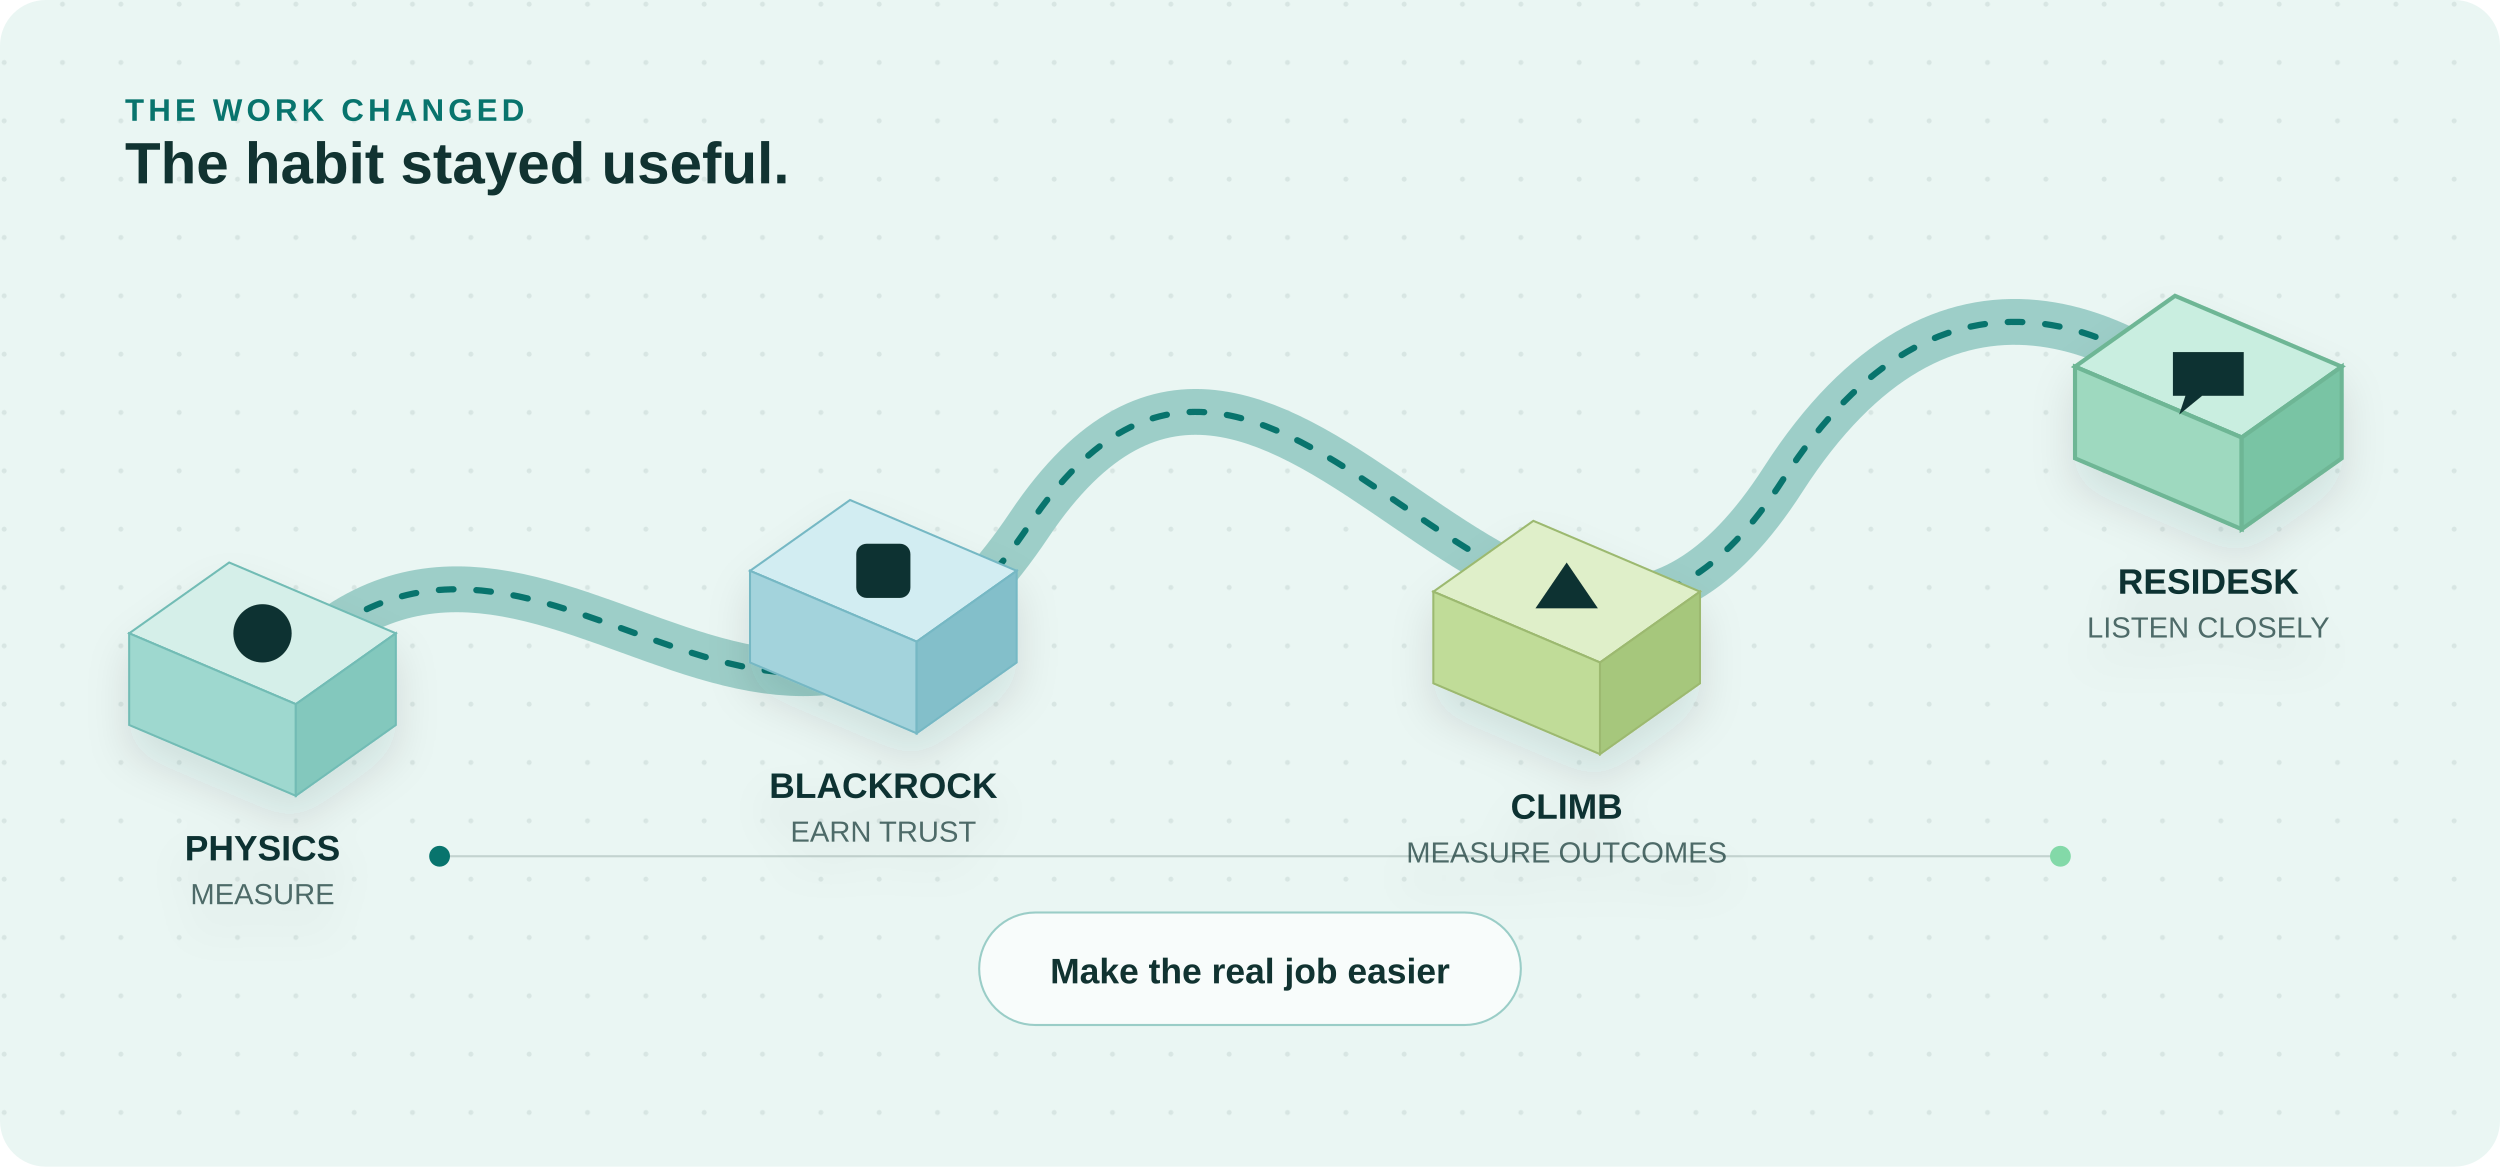
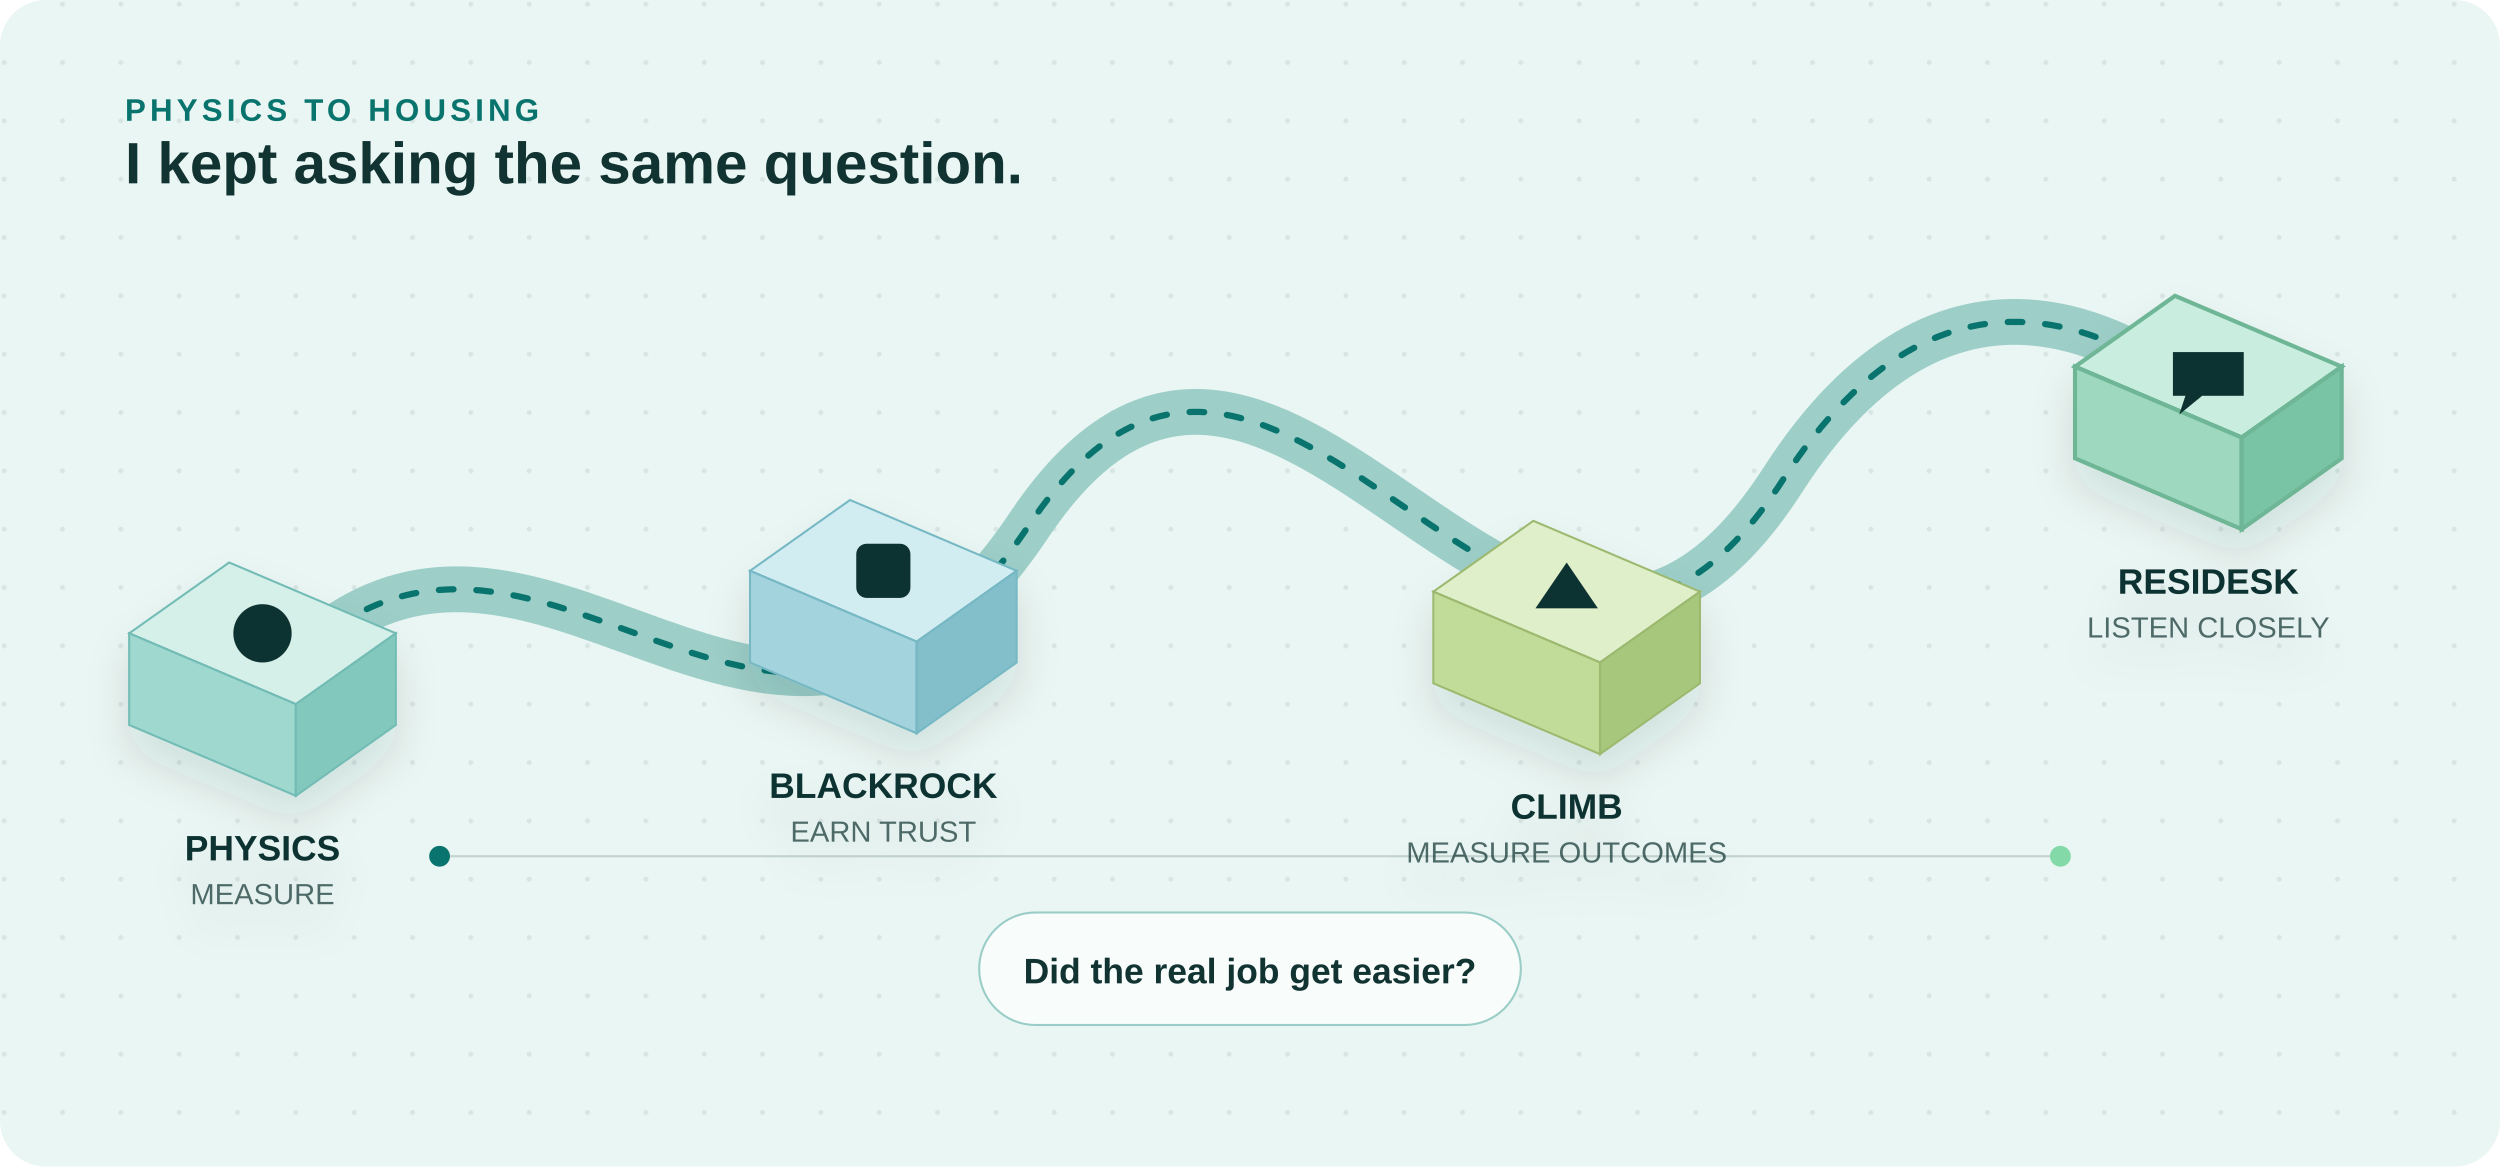
<svg xmlns="http://www.w3.org/2000/svg" viewBox="0 0 1200 560" role="img" aria-labelledby="title desc">
  <defs>
    <filter id="route-lift" x="-25%" y="-35%" width="150%" height="190%">
      <feDropShadow dx="0" dy="12" stdDeviation="10" flood-color="#113331" flood-opacity="0.11" />
    </filter>
    <pattern id="route-grid" width="28" height="28" patternUnits="userSpaceOnUse">
      <circle cx="2" cy="2" r="1.2" fill="#113331" opacity="0.085" />
    </pattern>
  </defs>
  <rect width="1200" height="560" rx="22" fill="#eaf6f3" />
  <rect width="1200" height="560" rx="22" fill="url(#route-grid)" />
  <path d="M112 354C240 160 364 446 494 252C616 70 734 420 856 230C932 112 1024 150 1092 224" fill="none" stroke="#9dcec8" stroke-width="22" stroke-linecap="round" />
  <path d="M112 354C240 160 364 446 494 252C616 70 734 420 856 230C932 112 1024 150 1092 224" fill="none" stroke="#08746d" stroke-width="3" stroke-linecap="round" stroke-dasharray="7 11" />
  <g font-family="Arial, Helvetica, sans-serif" filter="url(#route-lift)">
    <g transform="translate(62 270)">
      <path d="M48 0L128 34L80 68L0 34Z" fill="#d5efe9" stroke="#72bcb5" />
      <path d="M0 34L80 68V112L0 78Z" fill="#9ed8cf" stroke="#72bcb5" />
      <path d="M128 34L80 68V112L128 78Z" fill="#83c8bd" stroke="#72bcb5" />
      <circle cx="64" cy="34" r="14" fill="#113331" />
      <text x="64" y="143" text-anchor="middle" fill="#113331" font-size="17" font-weight="750">PHYSICS</text>
      <text x="64" y="164" text-anchor="middle" fill="#4e6b67" font-size="14">MEASURE</text>
    </g>
    <g transform="translate(360 240)">
      <path d="M48 0L128 34L80 68L0 34Z" fill="#d2edf2" stroke="#76b8c4" />
      <path d="M0 34L80 68V112L0 78Z" fill="#a3d3dc" stroke="#76b8c4" />
      <path d="M128 34L80 68V112L128 78Z" fill="#83bfca" stroke="#76b8c4" />
      <rect x="51" y="21" width="26" height="26" rx="5" fill="#113331" />
      <text x="64" y="143" text-anchor="middle" fill="#113331" font-size="17" font-weight="750">BLACKROCK</text>
      <text x="64" y="164" text-anchor="middle" fill="#4e6b67" font-size="14">EARN TRUST</text>
    </g>
    <g transform="translate(688 250)">
      <path d="M48 0L128 34L80 68L0 34Z" fill="#dfefc9" stroke="#9cb970" />
      <path d="M0 34L80 68V112L0 78Z" fill="#c0dc98" stroke="#9cb970" />
      <path d="M128 34L80 68V112L128 78Z" fill="#a6c77b" stroke="#9cb970" />
      <path d="M49 42L64 20L79 42Z" fill="#113331" />
      <text x="64" y="143" text-anchor="middle" fill="#113331" font-size="17" font-weight="750">CLIMB</text>
      <text x="64" y="164" text-anchor="middle" fill="#4e6b67" font-size="14">MEASURE OUTCOMES</text>
    </g>
    <g transform="translate(996 142)">
      <path d="M48 0L128 34L80 68L0 34Z" fill="#c9eee0" stroke="#6eb695" stroke-width="2" />
      <path d="M0 34L80 68V112L0 78Z" fill="#9ed9bf" stroke="#6eb695" stroke-width="2" />
      <path d="M128 34L80 68V112L128 78Z" fill="#79c4a4" stroke="#6eb695" stroke-width="2" />
      <path d="M47 27H81V48H61L50 57L53 48H47Z" fill="#113331" />
      <text x="64" y="143" text-anchor="middle" fill="#113331" font-size="17" font-weight="750">RESIDESK</text>
      <text x="64" y="164" text-anchor="middle" fill="#4e6b67" font-size="14">LISTEN CLOSELY</text>
    </g>
  </g>
  <g font-family="Arial, Helvetica, sans-serif">
-     <text x="60" y="58" fill="#08746d" font-size="15" font-weight="700" letter-spacing="2">THE WORK CHANGED</text>
-     <text x="60" y="88" fill="#113331" font-size="28" font-weight="720">The habit stayed useful.</text>
+     <text x="60" y="58" fill="#08746d" font-size="15" font-weight="700" letter-spacing="2">PHYSICS TO HOUSING</text>
+     <text x="60" y="88" fill="#113331" font-size="28" font-weight="720">I kept asking the same question.</text>
    <g transform="translate(470 438)">
      <rect width="260" height="54" rx="27" fill="#f8fcfb" stroke="#9acdc7" />
-       <text x="130" y="34" text-anchor="middle" fill="#113331" font-size="17" font-weight="700">Make the real job easier</text>
+       <text x="130" y="34" text-anchor="middle" fill="#113331" font-size="17" font-weight="700">Did the real job get easier?</text>
    </g>
    <path d="M211 411H989" stroke="#113331" stroke-opacity="0.18" />
    <circle cx="211" cy="411" r="5" fill="#08746d" />
    <circle cx="989" cy="411" r="5" fill="#83d9a8" />
  </g>
</svg>
